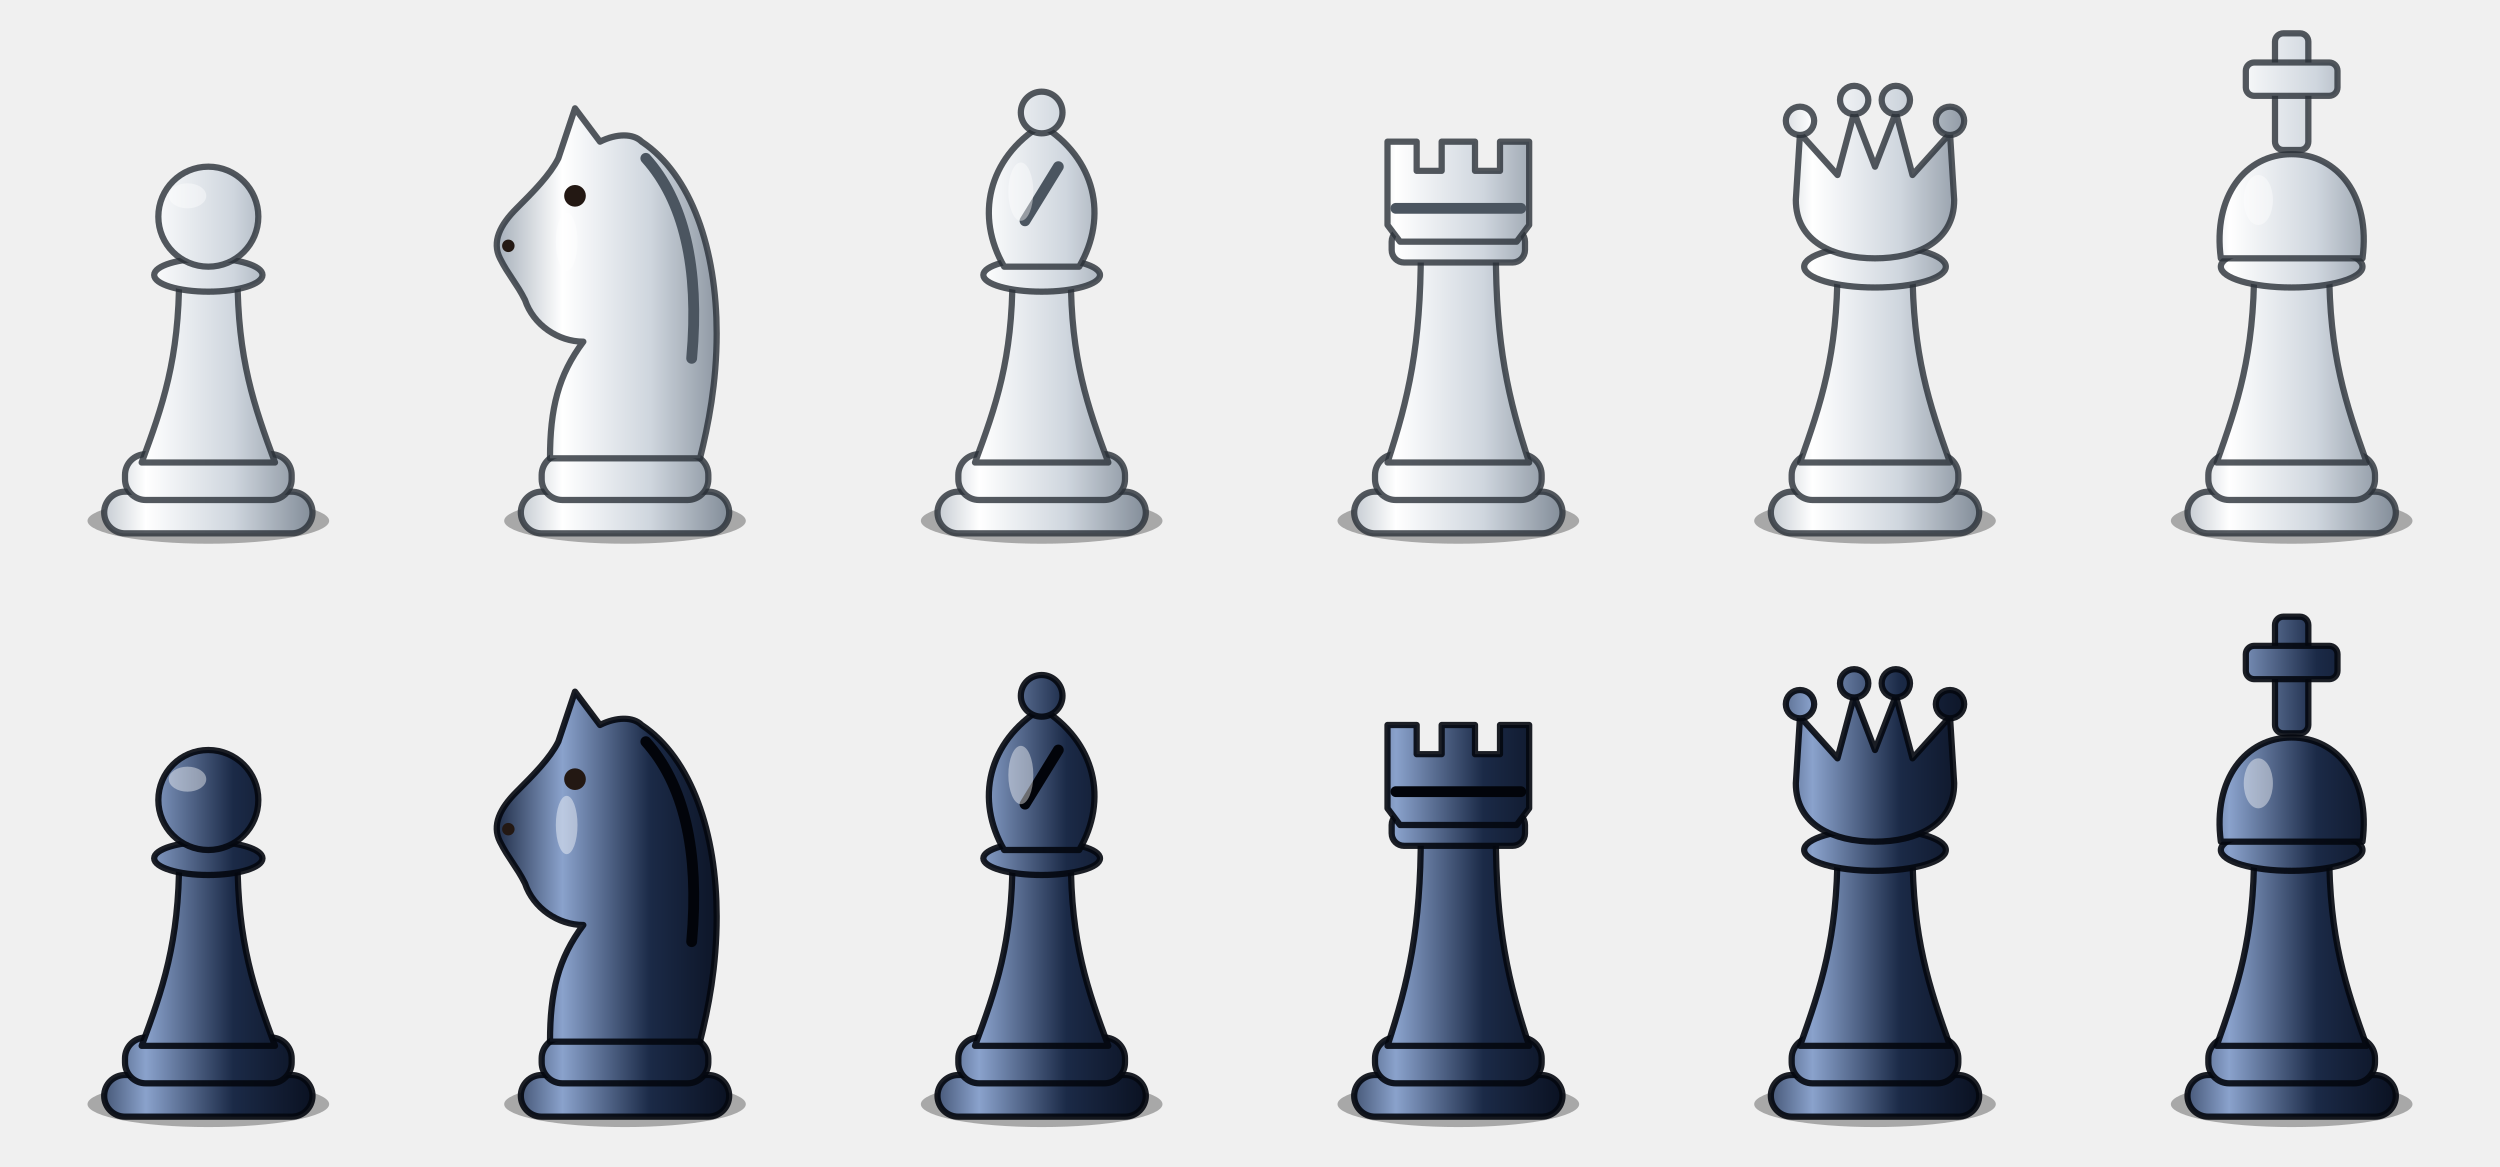
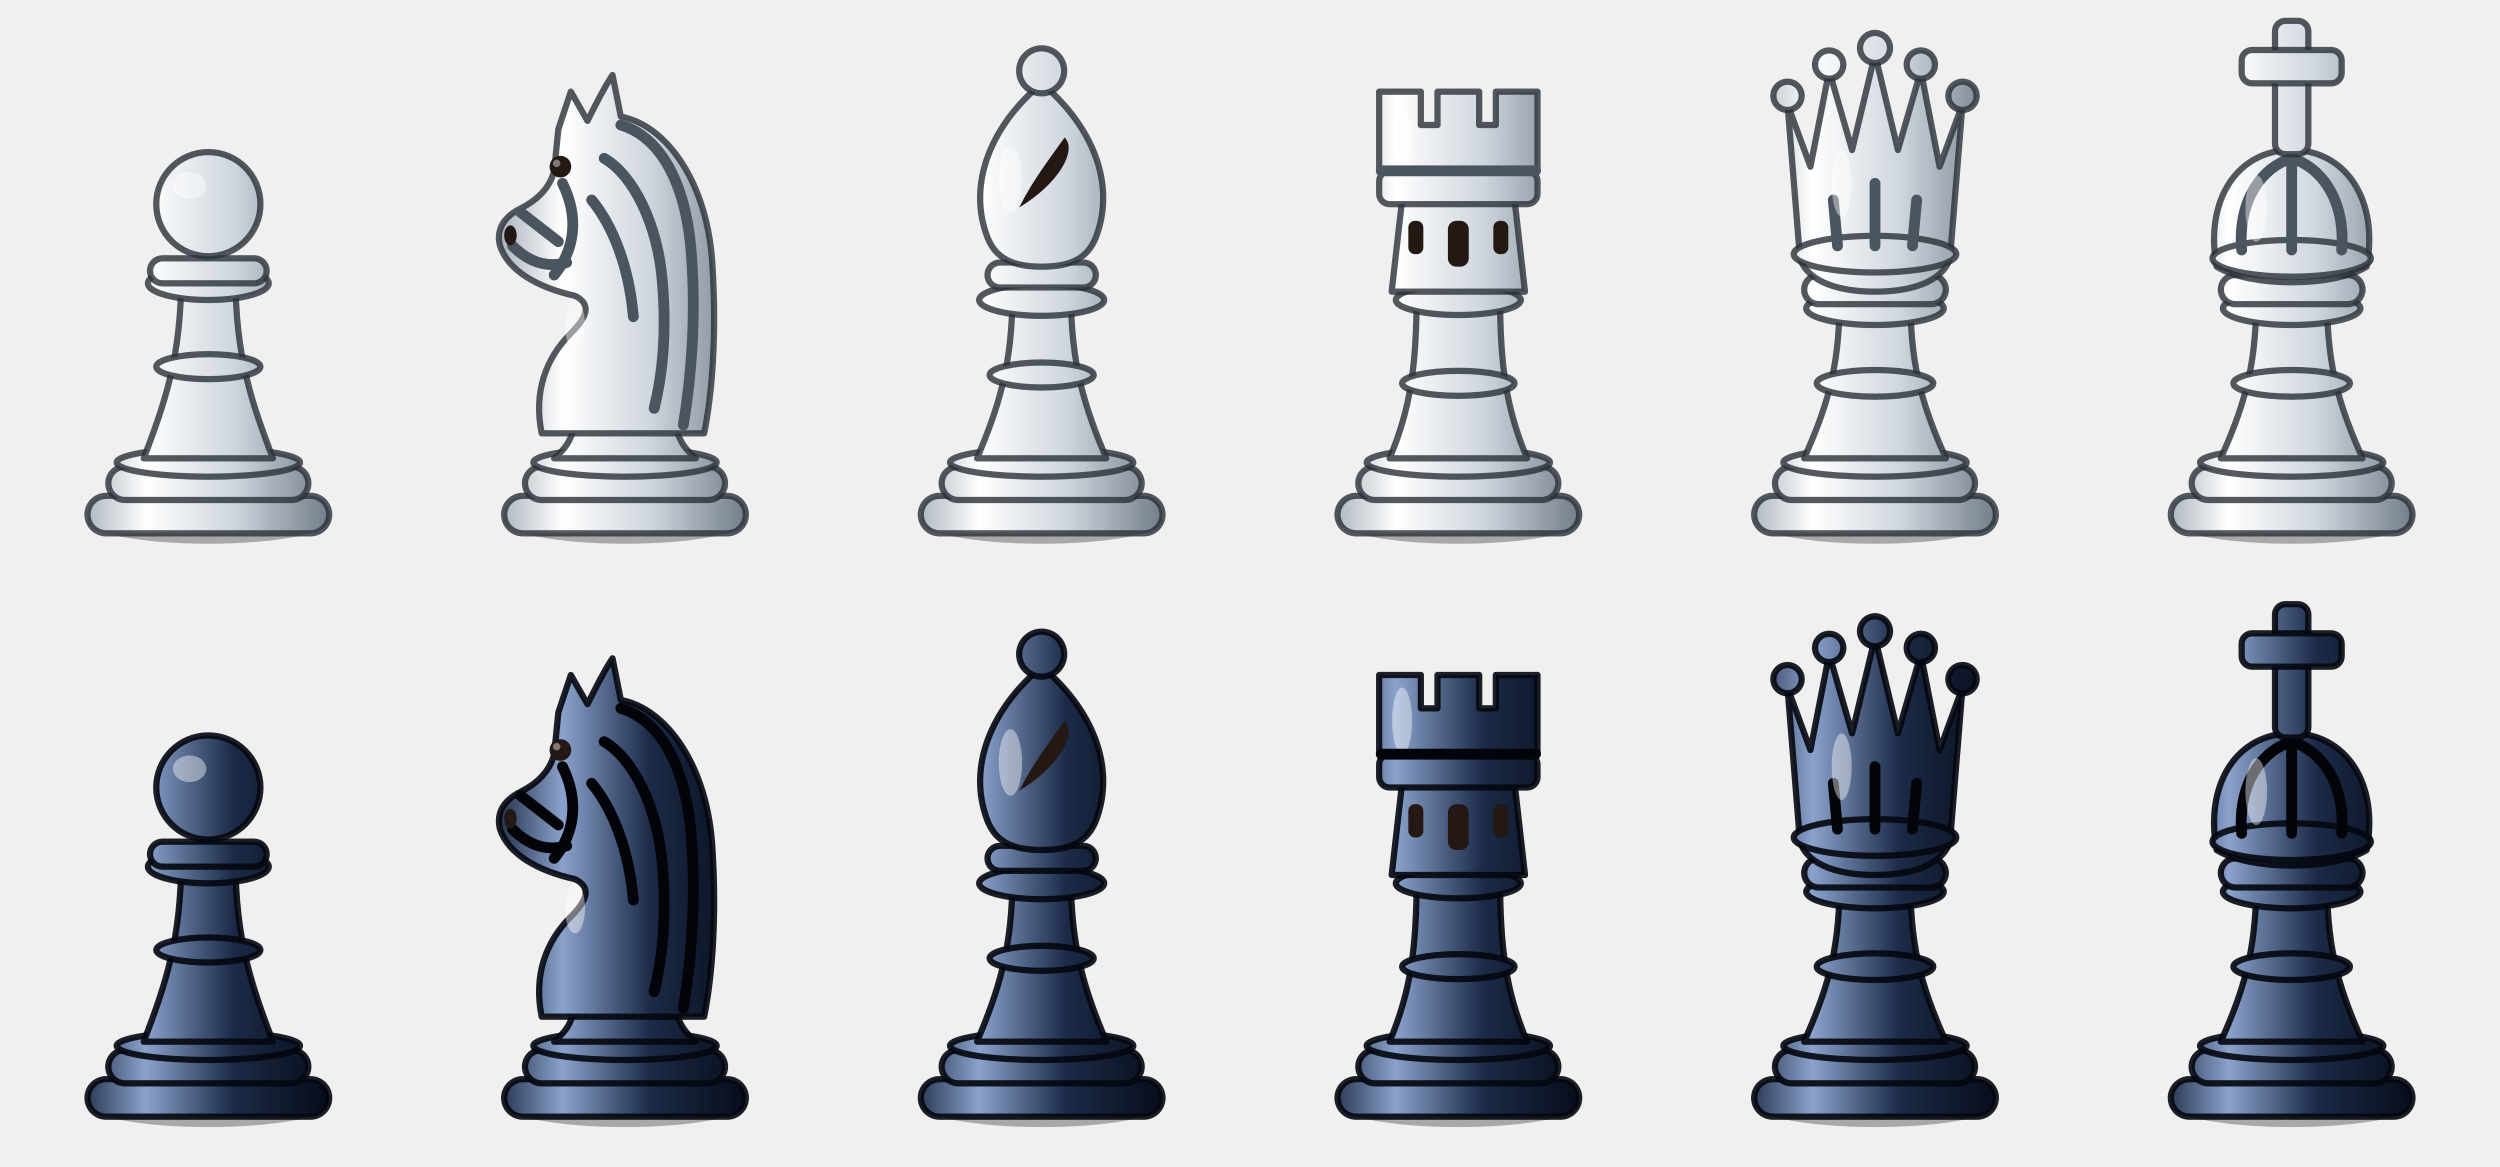
<svg xmlns="http://www.w3.org/2000/svg" width="600" height="280" viewBox="0 0 600 280">
  <defs>
    <linearGradient id="gstw" gradientUnits="userSpaceOnUse" x1="20" y1="0" x2="80" y2="0">
      <stop offset="0" stop-color="#aab3bd" />
      <stop offset="0.25" stop-color="#ffffff" />
      <stop offset="0.6" stop-color="#cfd6de" />
      <stop offset="1" stop-color="#6f7a87" />
    </linearGradient>
    <linearGradient id="gstb" gradientUnits="userSpaceOnUse" x1="20" y1="0" x2="80" y2="0">
      <stop offset="0" stop-color="#26344f" />
      <stop offset="0.25" stop-color="#8aa2cc" />
      <stop offset="0.6" stop-color="#1b2a47" />
      <stop offset="1" stop-color="#060b18" />
    </linearGradient>
  </defs>
  <g transform="translate(0,0)">
    <ellipse cx="50" cy="125" rx="29" ry="5.5" fill="#000" opacity=".30" />
-     <rect x="25" y="118" width="50" height="10" rx="5" fill="url(#gstw)" stroke="#2a3038" stroke-opacity="0.8" stroke-width="1.5" stroke-linejoin="round" />
-     <rect x="30" y="109" width="40" height="11" rx="5" fill="url(#gstw)" stroke="#2a3038" stroke-opacity="0.8" stroke-width="1.5" stroke-linejoin="round" />
-     <path d="M43 66 C43 86.2 39 97.5 34 111 L66 111 C61 97.5 57 86.2 57 66 Z" fill="url(#gstw)" stroke="#2a3038" stroke-opacity="0.8" stroke-width="1.5" stroke-linejoin="round" />
-     <ellipse cx="50" cy="66" rx="13" ry="4" fill="url(#gstw)" stroke="#2a3038" stroke-opacity="0.8" stroke-width="1.5" stroke-linejoin="round" />
-     <circle cx="50" cy="52" r="12" fill="url(#gstw)" stroke="#2a3038" stroke-opacity="0.8" stroke-width="1.5" stroke-linejoin="round" />
-     <ellipse cx="45" cy="47" rx="4.5" ry="3" fill="#ffffff" opacity=".42" />
+     <rect x="21" y="119" width="58" height="9" rx="4.5" fill="url(#gstw)" stroke="#2a3038" stroke-opacity="0.8" stroke-width="1.5" stroke-linejoin="round" />
+     <rect x="26" y="112" width="48" height="8" rx="4" fill="url(#gstw)" stroke="#2a3038" stroke-opacity="0.8" stroke-width="1.5" stroke-linejoin="round" />
+     <ellipse cx="50" cy="111" rx="22" ry="3.4" fill="url(#gstw)" stroke="#2a3038" stroke-opacity="0.8" stroke-width="1.5" stroke-linejoin="round" />
+     <path d="M43.5 66 C43.5 85.8 39.5 96.8 34.5 110 L65.5 110 C60.5 96.8 56.5 85.8 56.5 66 Z" fill="url(#gstw)" stroke="#2a3038" stroke-opacity="0.8" stroke-width="1.5" stroke-linejoin="round" />
+     <ellipse cx="50" cy="88" rx="12.5" ry="3" fill="url(#gstw)" stroke="#2a3038" stroke-opacity="0.8" stroke-width="1.5" stroke-linejoin="round" />
+     <ellipse cx="50" cy="68" rx="14.5" ry="4" fill="url(#gstw)" stroke="#2a3038" stroke-opacity="0.8" stroke-width="1.5" stroke-linejoin="round" />
+     <rect x="36" y="62" width="28" height="6" rx="3" fill="url(#gstw)" stroke="#2a3038" stroke-opacity="0.8" stroke-width="1.5" stroke-linejoin="round" />
+     <circle cx="50" cy="49" r="12.5" fill="url(#gstw)" stroke="#2a3038" stroke-opacity="0.8" stroke-width="1.5" stroke-linejoin="round" />
+     <ellipse cx="45.5" cy="44.5" rx="4" ry="3.2" fill="#ffffff" opacity=".42" />
  </g>
  <g transform="translate(100,0)">
    <ellipse cx="50" cy="125" rx="29" ry="5.5" fill="#000" opacity=".30" />
-     <rect x="25" y="118" width="50" height="10" rx="5" fill="url(#gstw)" stroke="#2a3038" stroke-opacity="0.8" stroke-width="1.5" stroke-linejoin="round" />
-     <rect x="30" y="109" width="40" height="11" rx="5" fill="url(#gstw)" stroke="#2a3038" stroke-opacity="0.8" stroke-width="1.5" stroke-linejoin="round" />
-     <path d="M32 110 C32 98 34 90 40 82 C34 82 28 78 26 72 C24 68 22 66 20 62 C18 58 20 54 24 50 C28 46 32 42 34 38 L38 26 L44 34 C48 32 52 32 54 34 C66 42 72 60 72 80 C72 92 70 102 68 110 Z" fill="url(#gstw)" stroke="#2a3038" stroke-opacity="0.8" stroke-width="1.5" stroke-linejoin="round" />
-     <path d="M55 38 C64 48 68 64 66 86" stroke="#4b5560" stroke-width="2.6" stroke-linecap="round" stroke-linejoin="round" fill="none" />
-     <circle cx="38" cy="47" r="2.6" fill="#231813" />
-     <circle cx="22" cy="59" r="1.5" fill="#231813" />
-     <ellipse cx="36" cy="58" rx="2.6" ry="7" fill="#ffffff" opacity=".42" />
+     <rect x="21" y="119" width="58" height="9" rx="4.5" fill="url(#gstw)" stroke="#2a3038" stroke-opacity="0.8" stroke-width="1.5" stroke-linejoin="round" />
+     <rect x="26" y="112" width="48" height="8" rx="4" fill="url(#gstw)" stroke="#2a3038" stroke-opacity="0.8" stroke-width="1.5" stroke-linejoin="round" />
+     <ellipse cx="50" cy="111" rx="22" ry="3.4" fill="url(#gstw)" stroke="#2a3038" stroke-opacity="0.8" stroke-width="1.5" stroke-linejoin="round" />
+     <path d="M38 96 C38 102.3 38 105.8 33 110 L67 110 C62 105.8 62 102.3 62 96 Z" fill="url(#gstw)" stroke="#2a3038" stroke-opacity="0.8" stroke-width="1.5" stroke-linejoin="round" />
+     <ellipse cx="50" cy="98" rx="14.5" ry="3.2" fill="url(#gstw)" stroke="#2a3038" stroke-opacity="0.8" stroke-width="1.5" stroke-linejoin="round" />
+     <path d="M30 104 C28 94 31 86 37 80 C41 76 42 73 38 71 C29 69 22 65 20 59 C19 55 21 52 25 50 C29 48 32 45 33 41 L34 31 L37 22 L41 29 C43 25 45 21 47 18 L49 28 C60 30 70 44 71 64 C72 80 71 94 69 104 Z" fill="url(#gstw)" stroke="#2a3038" stroke-opacity="0.8" stroke-width="1.5" stroke-linejoin="round" />
+     <path d="M49 30 C59 33 65 45 66 62 C67 76 66 90 64 102" stroke="#4b5560" stroke-width="2.6" stroke-linecap="round" stroke-linejoin="round" fill="none" />
+     <path d="M45 38 C52 42 58 54 59 68 C60 80 59 90 57 98" stroke="#4b5560" stroke-width="2.6" stroke-linecap="round" stroke-linejoin="round" fill="none" />
+     <path d="M42 48 C47 54 51 64 52 76" stroke="#4b5560" stroke-width="2.6" stroke-linecap="round" stroke-linejoin="round" fill="none" />
+     <path d="M23 59 Q29 65 36 63" stroke="#4b5560" stroke-width="2.6" stroke-linecap="round" stroke-linejoin="round" fill="none" />
+     <path d="M25 51 L34 58 M35 44 C39 52 38 60 33 66" stroke="#4b5560" stroke-width="2.6" stroke-linecap="round" stroke-linejoin="round" fill="none" />
+     <circle cx="34.5" cy="40" r="2.6" fill="#231813" />
+     <ellipse cx="22.5" cy="56.5" rx="1.5" ry="2.4" fill="#231813" />
+     <circle cx="33.6" cy="39.2" r="0.9" fill="#ffffff" opacity=".42" />
+     <ellipse cx="38" cy="78" rx="2.4" ry="6" fill="#ffffff" opacity=".42" />
  </g>
  <g transform="translate(200,0)">
    <ellipse cx="50" cy="125" rx="29" ry="5.5" fill="#000" opacity=".30" />
-     <rect x="25" y="118" width="50" height="10" rx="5" fill="url(#gstw)" stroke="#2a3038" stroke-opacity="0.8" stroke-width="1.5" stroke-linejoin="round" />
-     <rect x="30" y="109" width="40" height="11" rx="5" fill="url(#gstw)" stroke="#2a3038" stroke-opacity="0.8" stroke-width="1.5" stroke-linejoin="round" />
-     <path d="M43 66 C43 86.2 39 97.5 34 111 L66 111 C61 97.5 57 86.2 57 66 Z" fill="url(#gstw)" stroke="#2a3038" stroke-opacity="0.8" stroke-width="1.5" stroke-linejoin="round" />
-     <ellipse cx="50" cy="66" rx="14" ry="4" fill="url(#gstw)" stroke="#2a3038" stroke-opacity="0.8" stroke-width="1.5" stroke-linejoin="round" />
-     <path d="M50 30 C63 38 66 52 59 64 L41 64 C34 52 37 38 50 30 Z" fill="url(#gstw)" stroke="#2a3038" stroke-opacity="0.8" stroke-width="1.5" stroke-linejoin="round" />
-     <circle cx="50" cy="27" r="5" fill="url(#gstw)" stroke="#2a3038" stroke-opacity="0.8" stroke-width="1.5" stroke-linejoin="round" />
-     <path d="M54 40 L46 53" stroke="#4b5560" stroke-width="2.6" stroke-linecap="round" stroke-linejoin="round" fill="none" />
-     <ellipse cx="45" cy="46" rx="3" ry="7" fill="#ffffff" opacity=".42" />
+     <rect x="21" y="119" width="58" height="9" rx="4.5" fill="url(#gstw)" stroke="#2a3038" stroke-opacity="0.8" stroke-width="1.5" stroke-linejoin="round" />
+     <rect x="26" y="112" width="48" height="8" rx="4" fill="url(#gstw)" stroke="#2a3038" stroke-opacity="0.8" stroke-width="1.5" stroke-linejoin="round" />
+     <ellipse cx="50" cy="111" rx="22" ry="3.4" fill="url(#gstw)" stroke="#2a3038" stroke-opacity="0.8" stroke-width="1.5" stroke-linejoin="round" />
+     <path d="M43 70 C43 88.0 39.5 98.0 34.5 110 L65.5 110 C60.5 98.0 57 88.0 57 70 Z" fill="url(#gstw)" stroke="#2a3038" stroke-opacity="0.8" stroke-width="1.5" stroke-linejoin="round" />
+     <ellipse cx="50" cy="90" rx="12.5" ry="3" fill="url(#gstw)" stroke="#2a3038" stroke-opacity="0.8" stroke-width="1.5" stroke-linejoin="round" />
+     <ellipse cx="50" cy="72" rx="15" ry="3.8" fill="url(#gstw)" stroke="#2a3038" stroke-opacity="0.8" stroke-width="1.5" stroke-linejoin="round" />
+     <rect x="37" y="63" width="26" height="6" rx="3" fill="url(#gstw)" stroke="#2a3038" stroke-opacity="0.8" stroke-width="1.5" stroke-linejoin="round" />
+     <path d="M50 20 C62 30 68 44 63 57 C61 62 57 64 50 64 C43 64 39 62 37 57 C32 44 38 30 50 20 Z" fill="url(#gstw)" stroke="#2a3038" stroke-opacity="0.8" stroke-width="1.5" stroke-linejoin="round" />
+     <circle cx="50" cy="17" r="5.4" fill="url(#gstw)" stroke="#2a3038" stroke-opacity="0.8" stroke-width="1.5" stroke-linejoin="round" />
+     <path d="M55.5 33 C58.6 36 54.2 44 44.6 49.8 C48 43 52 38 55.5 33 Z" fill="#231813" />
+     <ellipse cx="42.5" cy="43" rx="2.8" ry="8" fill="#ffffff" opacity=".42" />
  </g>
  <g transform="translate(300,0)">
    <ellipse cx="50" cy="125" rx="29" ry="5.5" fill="#000" opacity=".30" />
-     <rect x="25" y="118" width="50" height="10" rx="5" fill="url(#gstw)" stroke="#2a3038" stroke-opacity="0.8" stroke-width="1.5" stroke-linejoin="round" />
-     <rect x="30" y="109" width="40" height="11" rx="5" fill="url(#gstw)" stroke="#2a3038" stroke-opacity="0.8" stroke-width="1.5" stroke-linejoin="round" />
-     <path d="M41 60 C41 83.0 38 95.7 33 111 L67 111 C62 95.7 59 83.0 59 60 Z" fill="url(#gstw)" stroke="#2a3038" stroke-opacity="0.8" stroke-width="1.5" stroke-linejoin="round" />
-     <rect x="34" y="55" width="32" height="8" rx="3" fill="url(#gstw)" stroke="#2a3038" stroke-opacity="0.8" stroke-width="1.5" stroke-linejoin="round" />
-     <path d="M33 34 H40 V41 H46 V34 H54 V41 H60 V34 H67 V54 L64 58 H36 L33 54 Z" fill="url(#gstw)" stroke="#2a3038" stroke-opacity="0.8" stroke-width="1.5" stroke-linejoin="round" />
-     <path d="M35 50 H65" stroke="#4b5560" stroke-width="2.6" stroke-linecap="round" stroke-linejoin="round" fill="none" />
+     <rect x="21" y="119" width="58" height="9" rx="4.5" fill="url(#gstw)" stroke="#2a3038" stroke-opacity="0.8" stroke-width="1.5" stroke-linejoin="round" />
+     <rect x="26" y="112" width="48" height="8" rx="4" fill="url(#gstw)" stroke="#2a3038" stroke-opacity="0.8" stroke-width="1.5" stroke-linejoin="round" />
+     <ellipse cx="50" cy="111" rx="22" ry="3.4" fill="url(#gstw)" stroke="#2a3038" stroke-opacity="0.8" stroke-width="1.5" stroke-linejoin="round" />
+     <path d="M40 70 C40 88.0 38.5 98.0 33.5 110 L66.5 110 C61.5 98.0 60 88.0 60 70 Z" fill="url(#gstw)" stroke="#2a3038" stroke-opacity="0.8" stroke-width="1.5" stroke-linejoin="round" />
+     <ellipse cx="50" cy="92" rx="13.5" ry="3" fill="url(#gstw)" stroke="#2a3038" stroke-opacity="0.8" stroke-width="1.5" stroke-linejoin="round" />
+     <ellipse cx="50" cy="72" rx="15" ry="3.6" fill="url(#gstw)" stroke="#2a3038" stroke-opacity="0.8" stroke-width="1.5" stroke-linejoin="round" />
+     <path d="M34 70 L36.5 48 H63.5 L66 70 Z" fill="url(#gstw)" stroke="#2a3038" stroke-opacity="0.8" stroke-width="1.5" stroke-linejoin="round" />
+     <rect x="31" y="41" width="38" height="8" rx="2.5" fill="url(#gstw)" stroke="#2a3038" stroke-opacity="0.8" stroke-width="1.5" stroke-linejoin="round" />
+     <path d="M31 41 V22 H41 V30 H45 V22 H55 V30 H59 V22 H69 V41 Z" fill="url(#gstw)" stroke="#2a3038" stroke-opacity="0.8" stroke-width="1.5" stroke-linejoin="round" />
+     <rect x="47.5" y="53" width="5" height="11" rx="2" fill="#231813" />
+     <rect x="38" y="53" width="3.6" height="8" rx="1.6" fill="#231813" />
+     <rect x="58.4" y="53" width="3.6" height="8" rx="1.6" fill="#231813" />
+     <ellipse cx="36.5" cy="33" rx="2.4" ry="8" fill="#ffffff" opacity=".42" />
+     <path d="M31.5 41 H68.5" stroke="#4b5560" stroke-width="2.6" stroke-linecap="round" stroke-linejoin="round" fill="none" />
  </g>
  <g transform="translate(400,0)">
    <ellipse cx="50" cy="125" rx="29" ry="5.5" fill="#000" opacity=".30" />
-     <rect x="25" y="118" width="50" height="10" rx="5" fill="url(#gstw)" stroke="#2a3038" stroke-opacity="0.8" stroke-width="1.5" stroke-linejoin="round" />
-     <rect x="30" y="109" width="40" height="11" rx="5" fill="url(#gstw)" stroke="#2a3038" stroke-opacity="0.8" stroke-width="1.5" stroke-linejoin="round" />
-     <path d="M41 64 C41 85.2 37 96.9 32 111 L68 111 C63 96.9 59 85.2 59 64 Z" fill="url(#gstw)" stroke="#2a3038" stroke-opacity="0.8" stroke-width="1.5" stroke-linejoin="round" />
-     <ellipse cx="50" cy="64" rx="17" ry="5" fill="url(#gstw)" stroke="#2a3038" stroke-opacity="0.8" stroke-width="1.5" stroke-linejoin="round" />
-     <path d="M31 48 L32 32 L41 42 L45 27 L50 40 L55 27 L59 42 L68 32 L69 48 C69 58 60 62 50 62 C40 62 31 58 31 48 Z" fill="url(#gstw)" stroke="#2a3038" stroke-opacity="0.8" stroke-width="1.5" stroke-linejoin="round" />
-     <circle cx="32" cy="29" r="3.4" fill="url(#gstw)" stroke="#2a3038" stroke-opacity="0.8" stroke-width="1.5" stroke-linejoin="round" />
-     <circle cx="45" cy="24" r="3.4" fill="url(#gstw)" stroke="#2a3038" stroke-opacity="0.8" stroke-width="1.5" stroke-linejoin="round" />
-     <circle cx="55" cy="24" r="3.4" fill="url(#gstw)" stroke="#2a3038" stroke-opacity="0.8" stroke-width="1.5" stroke-linejoin="round" />
-     <circle cx="68" cy="29" r="3.4" fill="url(#gstw)" stroke="#2a3038" stroke-opacity="0.8" stroke-width="1.5" stroke-linejoin="round" />
+     <rect x="21" y="119" width="58" height="9" rx="4.5" fill="url(#gstw)" stroke="#2a3038" stroke-opacity="0.8" stroke-width="1.5" stroke-linejoin="round" />
+     <rect x="26" y="112" width="48" height="8" rx="4" fill="url(#gstw)" stroke="#2a3038" stroke-opacity="0.8" stroke-width="1.5" stroke-linejoin="round" />
+     <ellipse cx="50" cy="111" rx="22" ry="3.4" fill="url(#gstw)" stroke="#2a3038" stroke-opacity="0.8" stroke-width="1.5" stroke-linejoin="round" />
+     <path d="M41.5 72 C41.5 89.1 38 98.6 33 110 L67 110 C62 98.6 58.5 89.1 58.5 72 Z" fill="url(#gstw)" stroke="#2a3038" stroke-opacity="0.8" stroke-width="1.5" stroke-linejoin="round" />
+     <ellipse cx="50" cy="92" rx="14" ry="3.2" fill="url(#gstw)" stroke="#2a3038" stroke-opacity="0.8" stroke-width="1.5" stroke-linejoin="round" />
+     <ellipse cx="50" cy="74" rx="16.5" ry="4" fill="url(#gstw)" stroke="#2a3038" stroke-opacity="0.8" stroke-width="1.5" stroke-linejoin="round" />
+     <rect x="33" y="66" width="34" height="7" rx="3.5" fill="url(#gstw)" stroke="#2a3038" stroke-opacity="0.8" stroke-width="1.5" stroke-linejoin="round" />
+     <path d="M32 62 L29 25 L34.5 40 L39 17 L44.5 36 L50 13 L55.5 36 L61 17 L65.5 40 L71 25 L68 62 C66 68 58 70 50 70 C42 70 34 68 32 62 Z" fill="url(#gstw)" stroke="#2a3038" stroke-opacity="0.8" stroke-width="1.5" stroke-linejoin="round" />
+     <ellipse cx="50" cy="61" rx="19.5" ry="4.4" fill="url(#gstw)" stroke="#2a3038" stroke-opacity="0.8" stroke-width="1.5" stroke-linejoin="round" />
+     <circle cx="29" cy="23" r="3.4" fill="url(#gstw)" stroke="#2a3038" stroke-opacity="0.8" stroke-width="1.5" stroke-linejoin="round" />
+     <circle cx="39" cy="15.5" r="3.4" fill="url(#gstw)" stroke="#2a3038" stroke-opacity="0.8" stroke-width="1.5" stroke-linejoin="round" />
+     <circle cx="50" cy="11.5" r="3.6" fill="url(#gstw)" stroke="#2a3038" stroke-opacity="0.8" stroke-width="1.5" stroke-linejoin="round" />
+     <circle cx="61" cy="15.5" r="3.4" fill="url(#gstw)" stroke="#2a3038" stroke-opacity="0.8" stroke-width="1.5" stroke-linejoin="round" />
+     <circle cx="71" cy="23" r="3.4" fill="url(#gstw)" stroke="#2a3038" stroke-opacity="0.8" stroke-width="1.5" stroke-linejoin="round" />
+     <path d="M40 48 L41 59 M50 44 V59 M60 48 L59 59" stroke="#4b5560" stroke-width="2.6" stroke-linecap="round" stroke-linejoin="round" fill="none" />
+     <ellipse cx="42" cy="44" rx="2.4" ry="8" fill="#ffffff" opacity=".42" />
  </g>
  <g transform="translate(500,0)">
    <ellipse cx="50" cy="125" rx="29" ry="5.5" fill="#000" opacity=".30" />
-     <rect x="25" y="118" width="50" height="10" rx="5" fill="url(#gstw)" stroke="#2a3038" stroke-opacity="0.8" stroke-width="1.5" stroke-linejoin="round" />
-     <rect x="30" y="109" width="40" height="11" rx="5" fill="url(#gstw)" stroke="#2a3038" stroke-opacity="0.8" stroke-width="1.5" stroke-linejoin="round" />
-     <path d="M41 64 C41 85.2 37 96.9 32 111 L68 111 C63 96.9 59 85.2 59 64 Z" fill="url(#gstw)" stroke="#2a3038" stroke-opacity="0.8" stroke-width="1.5" stroke-linejoin="round" />
-     <ellipse cx="50" cy="64" rx="17" ry="5" fill="url(#gstw)" stroke="#2a3038" stroke-opacity="0.8" stroke-width="1.5" stroke-linejoin="round" />
-     <path d="M33 62 C31 47 39 37 50 37 C61 37 69 47 67 62 Z" fill="url(#gstw)" stroke="#2a3038" stroke-opacity="0.8" stroke-width="1.5" stroke-linejoin="round" />
-     <rect x="46" y="8" width="8" height="28" rx="2" fill="url(#gstw)" stroke="#2a3038" stroke-opacity="0.8" stroke-width="1.5" stroke-linejoin="round" />
-     <rect x="39" y="15" width="22" height="8" rx="2" fill="url(#gstw)" stroke="#2a3038" stroke-opacity="0.8" stroke-width="1.5" stroke-linejoin="round" />
-     <ellipse cx="42" cy="48" rx="3.5" ry="6" fill="#ffffff" opacity=".42" />
+     <rect x="21" y="119" width="58" height="9" rx="4.5" fill="url(#gstw)" stroke="#2a3038" stroke-opacity="0.8" stroke-width="1.5" stroke-linejoin="round" />
+     <rect x="26" y="112" width="48" height="8" rx="4" fill="url(#gstw)" stroke="#2a3038" stroke-opacity="0.8" stroke-width="1.5" stroke-linejoin="round" />
+     <ellipse cx="50" cy="111" rx="22" ry="3.4" fill="url(#gstw)" stroke="#2a3038" stroke-opacity="0.8" stroke-width="1.5" stroke-linejoin="round" />
+     <path d="M41.5 72 C41.5 89.1 38 98.6 33 110 L67 110 C62 98.6 58.5 89.1 58.5 72 Z" fill="url(#gstw)" stroke="#2a3038" stroke-opacity="0.8" stroke-width="1.5" stroke-linejoin="round" />
+     <ellipse cx="50" cy="92" rx="14" ry="3.2" fill="url(#gstw)" stroke="#2a3038" stroke-opacity="0.8" stroke-width="1.5" stroke-linejoin="round" />
+     <ellipse cx="50" cy="74" rx="16.5" ry="4" fill="url(#gstw)" stroke="#2a3038" stroke-opacity="0.8" stroke-width="1.5" stroke-linejoin="round" />
+     <rect x="33" y="66" width="34" height="7" rx="3.5" fill="url(#gstw)" stroke="#2a3038" stroke-opacity="0.8" stroke-width="1.5" stroke-linejoin="round" />
+     <path d="M32 64 C29 48 37 36 50 36 C63 36 71 48 68 64 C60 69 40 69 32 64 Z" fill="url(#gstw)" stroke="#2a3038" stroke-opacity="0.8" stroke-width="1.5" stroke-linejoin="round" />
+     <ellipse cx="50" cy="62" rx="19" ry="4.4" fill="url(#gstw)" stroke="#2a3038" stroke-opacity="0.8" stroke-width="1.5" stroke-linejoin="round" />
+     <path d="M38 60 C37 48 43 40 50 38 C57 40 63 48 62 60" stroke="#4b5560" stroke-width="2.6" stroke-linecap="round" stroke-linejoin="round" fill="none" />
+     <path d="M50 38 V60" stroke="#4b5560" stroke-width="2.6" stroke-linecap="round" stroke-linejoin="round" fill="none" />
+     <rect x="46" y="5" width="8" height="32" rx="2.5" fill="url(#gstw)" stroke="#2a3038" stroke-opacity="0.8" stroke-width="1.5" stroke-linejoin="round" />
+     <rect x="38" y="12" width="24" height="8" rx="2.5" fill="url(#gstw)" stroke="#2a3038" stroke-opacity="0.8" stroke-width="1.5" stroke-linejoin="round" />
+     <ellipse cx="41.5" cy="50" rx="2.6" ry="8" fill="#ffffff" opacity=".42" />
  </g>
  <g transform="translate(0,140)">
    <ellipse cx="50" cy="125" rx="29" ry="5.5" fill="#000" opacity=".30" />
-     <rect x="25" y="118" width="50" height="10" rx="5" fill="url(#gstb)" stroke="#04070f" stroke-opacity="0.9" stroke-width="1.5" stroke-linejoin="round" />
-     <rect x="30" y="109" width="40" height="11" rx="5" fill="url(#gstb)" stroke="#04070f" stroke-opacity="0.9" stroke-width="1.5" stroke-linejoin="round" />
-     <path d="M43 66 C43 86.2 39 97.5 34 111 L66 111 C61 97.5 57 86.2 57 66 Z" fill="url(#gstb)" stroke="#04070f" stroke-opacity="0.9" stroke-width="1.5" stroke-linejoin="round" />
-     <ellipse cx="50" cy="66" rx="13" ry="4" fill="url(#gstb)" stroke="#04070f" stroke-opacity="0.9" stroke-width="1.5" stroke-linejoin="round" />
-     <circle cx="50" cy="52" r="12" fill="url(#gstb)" stroke="#04070f" stroke-opacity="0.9" stroke-width="1.5" stroke-linejoin="round" />
-     <ellipse cx="45" cy="47" rx="4.5" ry="3" fill="#ffffff" opacity=".42" />
+     <rect x="21" y="119" width="58" height="9" rx="4.5" fill="url(#gstb)" stroke="#04070f" stroke-opacity="0.9" stroke-width="1.5" stroke-linejoin="round" />
+     <rect x="26" y="112" width="48" height="8" rx="4" fill="url(#gstb)" stroke="#04070f" stroke-opacity="0.9" stroke-width="1.5" stroke-linejoin="round" />
+     <ellipse cx="50" cy="111" rx="22" ry="3.4" fill="url(#gstb)" stroke="#04070f" stroke-opacity="0.9" stroke-width="1.5" stroke-linejoin="round" />
+     <path d="M43.5 66 C43.5 85.8 39.5 96.8 34.5 110 L65.5 110 C60.5 96.8 56.5 85.8 56.5 66 Z" fill="url(#gstb)" stroke="#04070f" stroke-opacity="0.9" stroke-width="1.5" stroke-linejoin="round" />
+     <ellipse cx="50" cy="88" rx="12.5" ry="3" fill="url(#gstb)" stroke="#04070f" stroke-opacity="0.9" stroke-width="1.5" stroke-linejoin="round" />
+     <ellipse cx="50" cy="68" rx="14.5" ry="4" fill="url(#gstb)" stroke="#04070f" stroke-opacity="0.9" stroke-width="1.5" stroke-linejoin="round" />
+     <rect x="36" y="62" width="28" height="6" rx="3" fill="url(#gstb)" stroke="#04070f" stroke-opacity="0.9" stroke-width="1.5" stroke-linejoin="round" />
+     <circle cx="50" cy="49" r="12.5" fill="url(#gstb)" stroke="#04070f" stroke-opacity="0.9" stroke-width="1.5" stroke-linejoin="round" />
+     <ellipse cx="45.5" cy="44.5" rx="4" ry="3.2" fill="#ffffff" opacity=".42" />
  </g>
  <g transform="translate(100,140)">
    <ellipse cx="50" cy="125" rx="29" ry="5.5" fill="#000" opacity=".30" />
-     <rect x="25" y="118" width="50" height="10" rx="5" fill="url(#gstb)" stroke="#04070f" stroke-opacity="0.9" stroke-width="1.5" stroke-linejoin="round" />
-     <rect x="30" y="109" width="40" height="11" rx="5" fill="url(#gstb)" stroke="#04070f" stroke-opacity="0.9" stroke-width="1.5" stroke-linejoin="round" />
-     <path d="M32 110 C32 98 34 90 40 82 C34 82 28 78 26 72 C24 68 22 66 20 62 C18 58 20 54 24 50 C28 46 32 42 34 38 L38 26 L44 34 C48 32 52 32 54 34 C66 42 72 60 72 80 C72 92 70 102 68 110 Z" fill="url(#gstb)" stroke="#04070f" stroke-opacity="0.9" stroke-width="1.5" stroke-linejoin="round" />
-     <path d="M55 38 C64 48 68 64 66 86" stroke="#02040a" stroke-width="2.6" stroke-linecap="round" stroke-linejoin="round" fill="none" />
-     <circle cx="38" cy="47" r="2.6" fill="#231813" />
-     <circle cx="22" cy="59" r="1.5" fill="#231813" />
-     <ellipse cx="36" cy="58" rx="2.6" ry="7" fill="#ffffff" opacity=".42" />
+     <rect x="21" y="119" width="58" height="9" rx="4.5" fill="url(#gstb)" stroke="#04070f" stroke-opacity="0.9" stroke-width="1.5" stroke-linejoin="round" />
+     <rect x="26" y="112" width="48" height="8" rx="4" fill="url(#gstb)" stroke="#04070f" stroke-opacity="0.9" stroke-width="1.5" stroke-linejoin="round" />
+     <ellipse cx="50" cy="111" rx="22" ry="3.4" fill="url(#gstb)" stroke="#04070f" stroke-opacity="0.9" stroke-width="1.5" stroke-linejoin="round" />
+     <path d="M38 96 C38 102.3 38 105.8 33 110 L67 110 C62 105.8 62 102.3 62 96 Z" fill="url(#gstb)" stroke="#04070f" stroke-opacity="0.9" stroke-width="1.5" stroke-linejoin="round" />
+     <ellipse cx="50" cy="98" rx="14.5" ry="3.2" fill="url(#gstb)" stroke="#04070f" stroke-opacity="0.9" stroke-width="1.5" stroke-linejoin="round" />
+     <path d="M30 104 C28 94 31 86 37 80 C41 76 42 73 38 71 C29 69 22 65 20 59 C19 55 21 52 25 50 C29 48 32 45 33 41 L34 31 L37 22 L41 29 C43 25 45 21 47 18 L49 28 C60 30 70 44 71 64 C72 80 71 94 69 104 Z" fill="url(#gstb)" stroke="#04070f" stroke-opacity="0.9" stroke-width="1.5" stroke-linejoin="round" />
+     <path d="M49 30 C59 33 65 45 66 62 C67 76 66 90 64 102" stroke="#02040a" stroke-width="2.6" stroke-linecap="round" stroke-linejoin="round" fill="none" />
+     <path d="M45 38 C52 42 58 54 59 68 C60 80 59 90 57 98" stroke="#02040a" stroke-width="2.6" stroke-linecap="round" stroke-linejoin="round" fill="none" />
+     <path d="M42 48 C47 54 51 64 52 76" stroke="#02040a" stroke-width="2.6" stroke-linecap="round" stroke-linejoin="round" fill="none" />
+     <path d="M23 59 Q29 65 36 63" stroke="#02040a" stroke-width="2.6" stroke-linecap="round" stroke-linejoin="round" fill="none" />
+     <path d="M25 51 L34 58 M35 44 C39 52 38 60 33 66" stroke="#02040a" stroke-width="2.6" stroke-linecap="round" stroke-linejoin="round" fill="none" />
+     <circle cx="34.5" cy="40" r="2.6" fill="#231813" />
+     <ellipse cx="22.5" cy="56.5" rx="1.5" ry="2.4" fill="#231813" />
+     <circle cx="33.6" cy="39.2" r="0.9" fill="#ffffff" opacity=".42" />
+     <ellipse cx="38" cy="78" rx="2.4" ry="6" fill="#ffffff" opacity=".42" />
  </g>
  <g transform="translate(200,140)">
    <ellipse cx="50" cy="125" rx="29" ry="5.5" fill="#000" opacity=".30" />
-     <rect x="25" y="118" width="50" height="10" rx="5" fill="url(#gstb)" stroke="#04070f" stroke-opacity="0.9" stroke-width="1.5" stroke-linejoin="round" />
-     <rect x="30" y="109" width="40" height="11" rx="5" fill="url(#gstb)" stroke="#04070f" stroke-opacity="0.9" stroke-width="1.5" stroke-linejoin="round" />
-     <path d="M43 66 C43 86.2 39 97.5 34 111 L66 111 C61 97.5 57 86.2 57 66 Z" fill="url(#gstb)" stroke="#04070f" stroke-opacity="0.9" stroke-width="1.5" stroke-linejoin="round" />
-     <ellipse cx="50" cy="66" rx="14" ry="4" fill="url(#gstb)" stroke="#04070f" stroke-opacity="0.9" stroke-width="1.5" stroke-linejoin="round" />
-     <path d="M50 30 C63 38 66 52 59 64 L41 64 C34 52 37 38 50 30 Z" fill="url(#gstb)" stroke="#04070f" stroke-opacity="0.9" stroke-width="1.5" stroke-linejoin="round" />
-     <circle cx="50" cy="27" r="5" fill="url(#gstb)" stroke="#04070f" stroke-opacity="0.9" stroke-width="1.5" stroke-linejoin="round" />
-     <path d="M54 40 L46 53" stroke="#02040a" stroke-width="2.6" stroke-linecap="round" stroke-linejoin="round" fill="none" />
-     <ellipse cx="45" cy="46" rx="3" ry="7" fill="#ffffff" opacity=".42" />
+     <rect x="21" y="119" width="58" height="9" rx="4.5" fill="url(#gstb)" stroke="#04070f" stroke-opacity="0.9" stroke-width="1.5" stroke-linejoin="round" />
+     <rect x="26" y="112" width="48" height="8" rx="4" fill="url(#gstb)" stroke="#04070f" stroke-opacity="0.9" stroke-width="1.5" stroke-linejoin="round" />
+     <ellipse cx="50" cy="111" rx="22" ry="3.4" fill="url(#gstb)" stroke="#04070f" stroke-opacity="0.9" stroke-width="1.5" stroke-linejoin="round" />
+     <path d="M43 70 C43 88.0 39.5 98.0 34.5 110 L65.5 110 C60.5 98.0 57 88.0 57 70 Z" fill="url(#gstb)" stroke="#04070f" stroke-opacity="0.9" stroke-width="1.5" stroke-linejoin="round" />
+     <ellipse cx="50" cy="90" rx="12.5" ry="3" fill="url(#gstb)" stroke="#04070f" stroke-opacity="0.9" stroke-width="1.5" stroke-linejoin="round" />
+     <ellipse cx="50" cy="72" rx="15" ry="3.8" fill="url(#gstb)" stroke="#04070f" stroke-opacity="0.9" stroke-width="1.5" stroke-linejoin="round" />
+     <rect x="37" y="63" width="26" height="6" rx="3" fill="url(#gstb)" stroke="#04070f" stroke-opacity="0.9" stroke-width="1.5" stroke-linejoin="round" />
+     <path d="M50 20 C62 30 68 44 63 57 C61 62 57 64 50 64 C43 64 39 62 37 57 C32 44 38 30 50 20 Z" fill="url(#gstb)" stroke="#04070f" stroke-opacity="0.9" stroke-width="1.5" stroke-linejoin="round" />
+     <circle cx="50" cy="17" r="5.4" fill="url(#gstb)" stroke="#04070f" stroke-opacity="0.9" stroke-width="1.5" stroke-linejoin="round" />
+     <path d="M55.5 33 C58.6 36 54.2 44 44.6 49.8 C48 43 52 38 55.5 33 Z" fill="#231813" />
+     <ellipse cx="42.5" cy="43" rx="2.8" ry="8" fill="#ffffff" opacity=".42" />
  </g>
  <g transform="translate(300,140)">
    <ellipse cx="50" cy="125" rx="29" ry="5.5" fill="#000" opacity=".30" />
-     <rect x="25" y="118" width="50" height="10" rx="5" fill="url(#gstb)" stroke="#04070f" stroke-opacity="0.9" stroke-width="1.5" stroke-linejoin="round" />
-     <rect x="30" y="109" width="40" height="11" rx="5" fill="url(#gstb)" stroke="#04070f" stroke-opacity="0.9" stroke-width="1.5" stroke-linejoin="round" />
-     <path d="M41 60 C41 83.0 38 95.7 33 111 L67 111 C62 95.7 59 83.0 59 60 Z" fill="url(#gstb)" stroke="#04070f" stroke-opacity="0.9" stroke-width="1.5" stroke-linejoin="round" />
-     <rect x="34" y="55" width="32" height="8" rx="3" fill="url(#gstb)" stroke="#04070f" stroke-opacity="0.9" stroke-width="1.5" stroke-linejoin="round" />
-     <path d="M33 34 H40 V41 H46 V34 H54 V41 H60 V34 H67 V54 L64 58 H36 L33 54 Z" fill="url(#gstb)" stroke="#04070f" stroke-opacity="0.9" stroke-width="1.5" stroke-linejoin="round" />
-     <path d="M35 50 H65" stroke="#02040a" stroke-width="2.6" stroke-linecap="round" stroke-linejoin="round" fill="none" />
+     <rect x="21" y="119" width="58" height="9" rx="4.5" fill="url(#gstb)" stroke="#04070f" stroke-opacity="0.9" stroke-width="1.5" stroke-linejoin="round" />
+     <rect x="26" y="112" width="48" height="8" rx="4" fill="url(#gstb)" stroke="#04070f" stroke-opacity="0.9" stroke-width="1.5" stroke-linejoin="round" />
+     <ellipse cx="50" cy="111" rx="22" ry="3.4" fill="url(#gstb)" stroke="#04070f" stroke-opacity="0.9" stroke-width="1.5" stroke-linejoin="round" />
+     <path d="M40 70 C40 88.0 38.5 98.0 33.5 110 L66.5 110 C61.5 98.0 60 88.0 60 70 Z" fill="url(#gstb)" stroke="#04070f" stroke-opacity="0.9" stroke-width="1.5" stroke-linejoin="round" />
+     <ellipse cx="50" cy="92" rx="13.5" ry="3" fill="url(#gstb)" stroke="#04070f" stroke-opacity="0.9" stroke-width="1.5" stroke-linejoin="round" />
+     <ellipse cx="50" cy="72" rx="15" ry="3.6" fill="url(#gstb)" stroke="#04070f" stroke-opacity="0.9" stroke-width="1.5" stroke-linejoin="round" />
+     <path d="M34 70 L36.5 48 H63.5 L66 70 Z" fill="url(#gstb)" stroke="#04070f" stroke-opacity="0.9" stroke-width="1.5" stroke-linejoin="round" />
+     <rect x="31" y="41" width="38" height="8" rx="2.5" fill="url(#gstb)" stroke="#04070f" stroke-opacity="0.9" stroke-width="1.5" stroke-linejoin="round" />
+     <path d="M31 41 V22 H41 V30 H45 V22 H55 V30 H59 V22 H69 V41 Z" fill="url(#gstb)" stroke="#04070f" stroke-opacity="0.9" stroke-width="1.5" stroke-linejoin="round" />
+     <rect x="47.5" y="53" width="5" height="11" rx="2" fill="#231813" />
+     <rect x="38" y="53" width="3.6" height="8" rx="1.6" fill="#231813" />
+     <rect x="58.4" y="53" width="3.6" height="8" rx="1.6" fill="#231813" />
+     <ellipse cx="36.5" cy="33" rx="2.4" ry="8" fill="#ffffff" opacity=".42" />
+     <path d="M31.5 41 H68.5" stroke="#02040a" stroke-width="2.6" stroke-linecap="round" stroke-linejoin="round" fill="none" />
  </g>
  <g transform="translate(400,140)">
    <ellipse cx="50" cy="125" rx="29" ry="5.5" fill="#000" opacity=".30" />
-     <rect x="25" y="118" width="50" height="10" rx="5" fill="url(#gstb)" stroke="#04070f" stroke-opacity="0.9" stroke-width="1.5" stroke-linejoin="round" />
-     <rect x="30" y="109" width="40" height="11" rx="5" fill="url(#gstb)" stroke="#04070f" stroke-opacity="0.9" stroke-width="1.5" stroke-linejoin="round" />
-     <path d="M41 64 C41 85.2 37 96.9 32 111 L68 111 C63 96.9 59 85.2 59 64 Z" fill="url(#gstb)" stroke="#04070f" stroke-opacity="0.9" stroke-width="1.5" stroke-linejoin="round" />
-     <ellipse cx="50" cy="64" rx="17" ry="5" fill="url(#gstb)" stroke="#04070f" stroke-opacity="0.9" stroke-width="1.5" stroke-linejoin="round" />
-     <path d="M31 48 L32 32 L41 42 L45 27 L50 40 L55 27 L59 42 L68 32 L69 48 C69 58 60 62 50 62 C40 62 31 58 31 48 Z" fill="url(#gstb)" stroke="#04070f" stroke-opacity="0.9" stroke-width="1.5" stroke-linejoin="round" />
-     <circle cx="32" cy="29" r="3.4" fill="url(#gstb)" stroke="#04070f" stroke-opacity="0.9" stroke-width="1.5" stroke-linejoin="round" />
-     <circle cx="45" cy="24" r="3.4" fill="url(#gstb)" stroke="#04070f" stroke-opacity="0.9" stroke-width="1.5" stroke-linejoin="round" />
-     <circle cx="55" cy="24" r="3.4" fill="url(#gstb)" stroke="#04070f" stroke-opacity="0.9" stroke-width="1.5" stroke-linejoin="round" />
-     <circle cx="68" cy="29" r="3.4" fill="url(#gstb)" stroke="#04070f" stroke-opacity="0.9" stroke-width="1.5" stroke-linejoin="round" />
+     <rect x="21" y="119" width="58" height="9" rx="4.5" fill="url(#gstb)" stroke="#04070f" stroke-opacity="0.9" stroke-width="1.5" stroke-linejoin="round" />
+     <rect x="26" y="112" width="48" height="8" rx="4" fill="url(#gstb)" stroke="#04070f" stroke-opacity="0.9" stroke-width="1.5" stroke-linejoin="round" />
+     <ellipse cx="50" cy="111" rx="22" ry="3.4" fill="url(#gstb)" stroke="#04070f" stroke-opacity="0.9" stroke-width="1.5" stroke-linejoin="round" />
+     <path d="M41.5 72 C41.5 89.1 38 98.6 33 110 L67 110 C62 98.6 58.5 89.1 58.5 72 Z" fill="url(#gstb)" stroke="#04070f" stroke-opacity="0.9" stroke-width="1.5" stroke-linejoin="round" />
+     <ellipse cx="50" cy="92" rx="14" ry="3.2" fill="url(#gstb)" stroke="#04070f" stroke-opacity="0.9" stroke-width="1.5" stroke-linejoin="round" />
+     <ellipse cx="50" cy="74" rx="16.5" ry="4" fill="url(#gstb)" stroke="#04070f" stroke-opacity="0.9" stroke-width="1.5" stroke-linejoin="round" />
+     <rect x="33" y="66" width="34" height="7" rx="3.5" fill="url(#gstb)" stroke="#04070f" stroke-opacity="0.9" stroke-width="1.5" stroke-linejoin="round" />
+     <path d="M32 62 L29 25 L34.5 40 L39 17 L44.5 36 L50 13 L55.5 36 L61 17 L65.5 40 L71 25 L68 62 C66 68 58 70 50 70 C42 70 34 68 32 62 Z" fill="url(#gstb)" stroke="#04070f" stroke-opacity="0.9" stroke-width="1.5" stroke-linejoin="round" />
+     <ellipse cx="50" cy="61" rx="19.5" ry="4.4" fill="url(#gstb)" stroke="#04070f" stroke-opacity="0.9" stroke-width="1.5" stroke-linejoin="round" />
+     <circle cx="29" cy="23" r="3.4" fill="url(#gstb)" stroke="#04070f" stroke-opacity="0.9" stroke-width="1.5" stroke-linejoin="round" />
+     <circle cx="39" cy="15.5" r="3.4" fill="url(#gstb)" stroke="#04070f" stroke-opacity="0.9" stroke-width="1.5" stroke-linejoin="round" />
+     <circle cx="50" cy="11.5" r="3.6" fill="url(#gstb)" stroke="#04070f" stroke-opacity="0.9" stroke-width="1.5" stroke-linejoin="round" />
+     <circle cx="61" cy="15.5" r="3.4" fill="url(#gstb)" stroke="#04070f" stroke-opacity="0.9" stroke-width="1.5" stroke-linejoin="round" />
+     <circle cx="71" cy="23" r="3.4" fill="url(#gstb)" stroke="#04070f" stroke-opacity="0.9" stroke-width="1.5" stroke-linejoin="round" />
+     <path d="M40 48 L41 59 M50 44 V59 M60 48 L59 59" stroke="#02040a" stroke-width="2.6" stroke-linecap="round" stroke-linejoin="round" fill="none" />
+     <ellipse cx="42" cy="44" rx="2.4" ry="8" fill="#ffffff" opacity=".42" />
  </g>
  <g transform="translate(500,140)">
    <ellipse cx="50" cy="125" rx="29" ry="5.5" fill="#000" opacity=".30" />
-     <rect x="25" y="118" width="50" height="10" rx="5" fill="url(#gstb)" stroke="#04070f" stroke-opacity="0.9" stroke-width="1.5" stroke-linejoin="round" />
-     <rect x="30" y="109" width="40" height="11" rx="5" fill="url(#gstb)" stroke="#04070f" stroke-opacity="0.9" stroke-width="1.5" stroke-linejoin="round" />
-     <path d="M41 64 C41 85.2 37 96.9 32 111 L68 111 C63 96.9 59 85.2 59 64 Z" fill="url(#gstb)" stroke="#04070f" stroke-opacity="0.9" stroke-width="1.5" stroke-linejoin="round" />
-     <ellipse cx="50" cy="64" rx="17" ry="5" fill="url(#gstb)" stroke="#04070f" stroke-opacity="0.9" stroke-width="1.5" stroke-linejoin="round" />
-     <path d="M33 62 C31 47 39 37 50 37 C61 37 69 47 67 62 Z" fill="url(#gstb)" stroke="#04070f" stroke-opacity="0.9" stroke-width="1.5" stroke-linejoin="round" />
-     <rect x="46" y="8" width="8" height="28" rx="2" fill="url(#gstb)" stroke="#04070f" stroke-opacity="0.9" stroke-width="1.5" stroke-linejoin="round" />
-     <rect x="39" y="15" width="22" height="8" rx="2" fill="url(#gstb)" stroke="#04070f" stroke-opacity="0.9" stroke-width="1.5" stroke-linejoin="round" />
-     <ellipse cx="42" cy="48" rx="3.5" ry="6" fill="#ffffff" opacity=".42" />
+     <rect x="21" y="119" width="58" height="9" rx="4.5" fill="url(#gstb)" stroke="#04070f" stroke-opacity="0.9" stroke-width="1.5" stroke-linejoin="round" />
+     <rect x="26" y="112" width="48" height="8" rx="4" fill="url(#gstb)" stroke="#04070f" stroke-opacity="0.9" stroke-width="1.5" stroke-linejoin="round" />
+     <ellipse cx="50" cy="111" rx="22" ry="3.4" fill="url(#gstb)" stroke="#04070f" stroke-opacity="0.9" stroke-width="1.5" stroke-linejoin="round" />
+     <path d="M41.5 72 C41.5 89.1 38 98.6 33 110 L67 110 C62 98.6 58.5 89.1 58.5 72 Z" fill="url(#gstb)" stroke="#04070f" stroke-opacity="0.9" stroke-width="1.5" stroke-linejoin="round" />
+     <ellipse cx="50" cy="92" rx="14" ry="3.2" fill="url(#gstb)" stroke="#04070f" stroke-opacity="0.9" stroke-width="1.5" stroke-linejoin="round" />
+     <ellipse cx="50" cy="74" rx="16.5" ry="4" fill="url(#gstb)" stroke="#04070f" stroke-opacity="0.9" stroke-width="1.5" stroke-linejoin="round" />
+     <rect x="33" y="66" width="34" height="7" rx="3.5" fill="url(#gstb)" stroke="#04070f" stroke-opacity="0.9" stroke-width="1.5" stroke-linejoin="round" />
+     <path d="M32 64 C29 48 37 36 50 36 C63 36 71 48 68 64 C60 69 40 69 32 64 Z" fill="url(#gstb)" stroke="#04070f" stroke-opacity="0.9" stroke-width="1.5" stroke-linejoin="round" />
+     <ellipse cx="50" cy="62" rx="19" ry="4.4" fill="url(#gstb)" stroke="#04070f" stroke-opacity="0.9" stroke-width="1.5" stroke-linejoin="round" />
+     <path d="M38 60 C37 48 43 40 50 38 C57 40 63 48 62 60" stroke="#02040a" stroke-width="2.6" stroke-linecap="round" stroke-linejoin="round" fill="none" />
+     <path d="M50 38 V60" stroke="#02040a" stroke-width="2.6" stroke-linecap="round" stroke-linejoin="round" fill="none" />
+     <rect x="46" y="5" width="8" height="32" rx="2.5" fill="url(#gstb)" stroke="#04070f" stroke-opacity="0.9" stroke-width="1.5" stroke-linejoin="round" />
+     <rect x="38" y="12" width="24" height="8" rx="2.5" fill="url(#gstb)" stroke="#04070f" stroke-opacity="0.9" stroke-width="1.5" stroke-linejoin="round" />
+     <ellipse cx="41.5" cy="50" rx="2.6" ry="8" fill="#ffffff" opacity=".42" />
  </g>
</svg>
